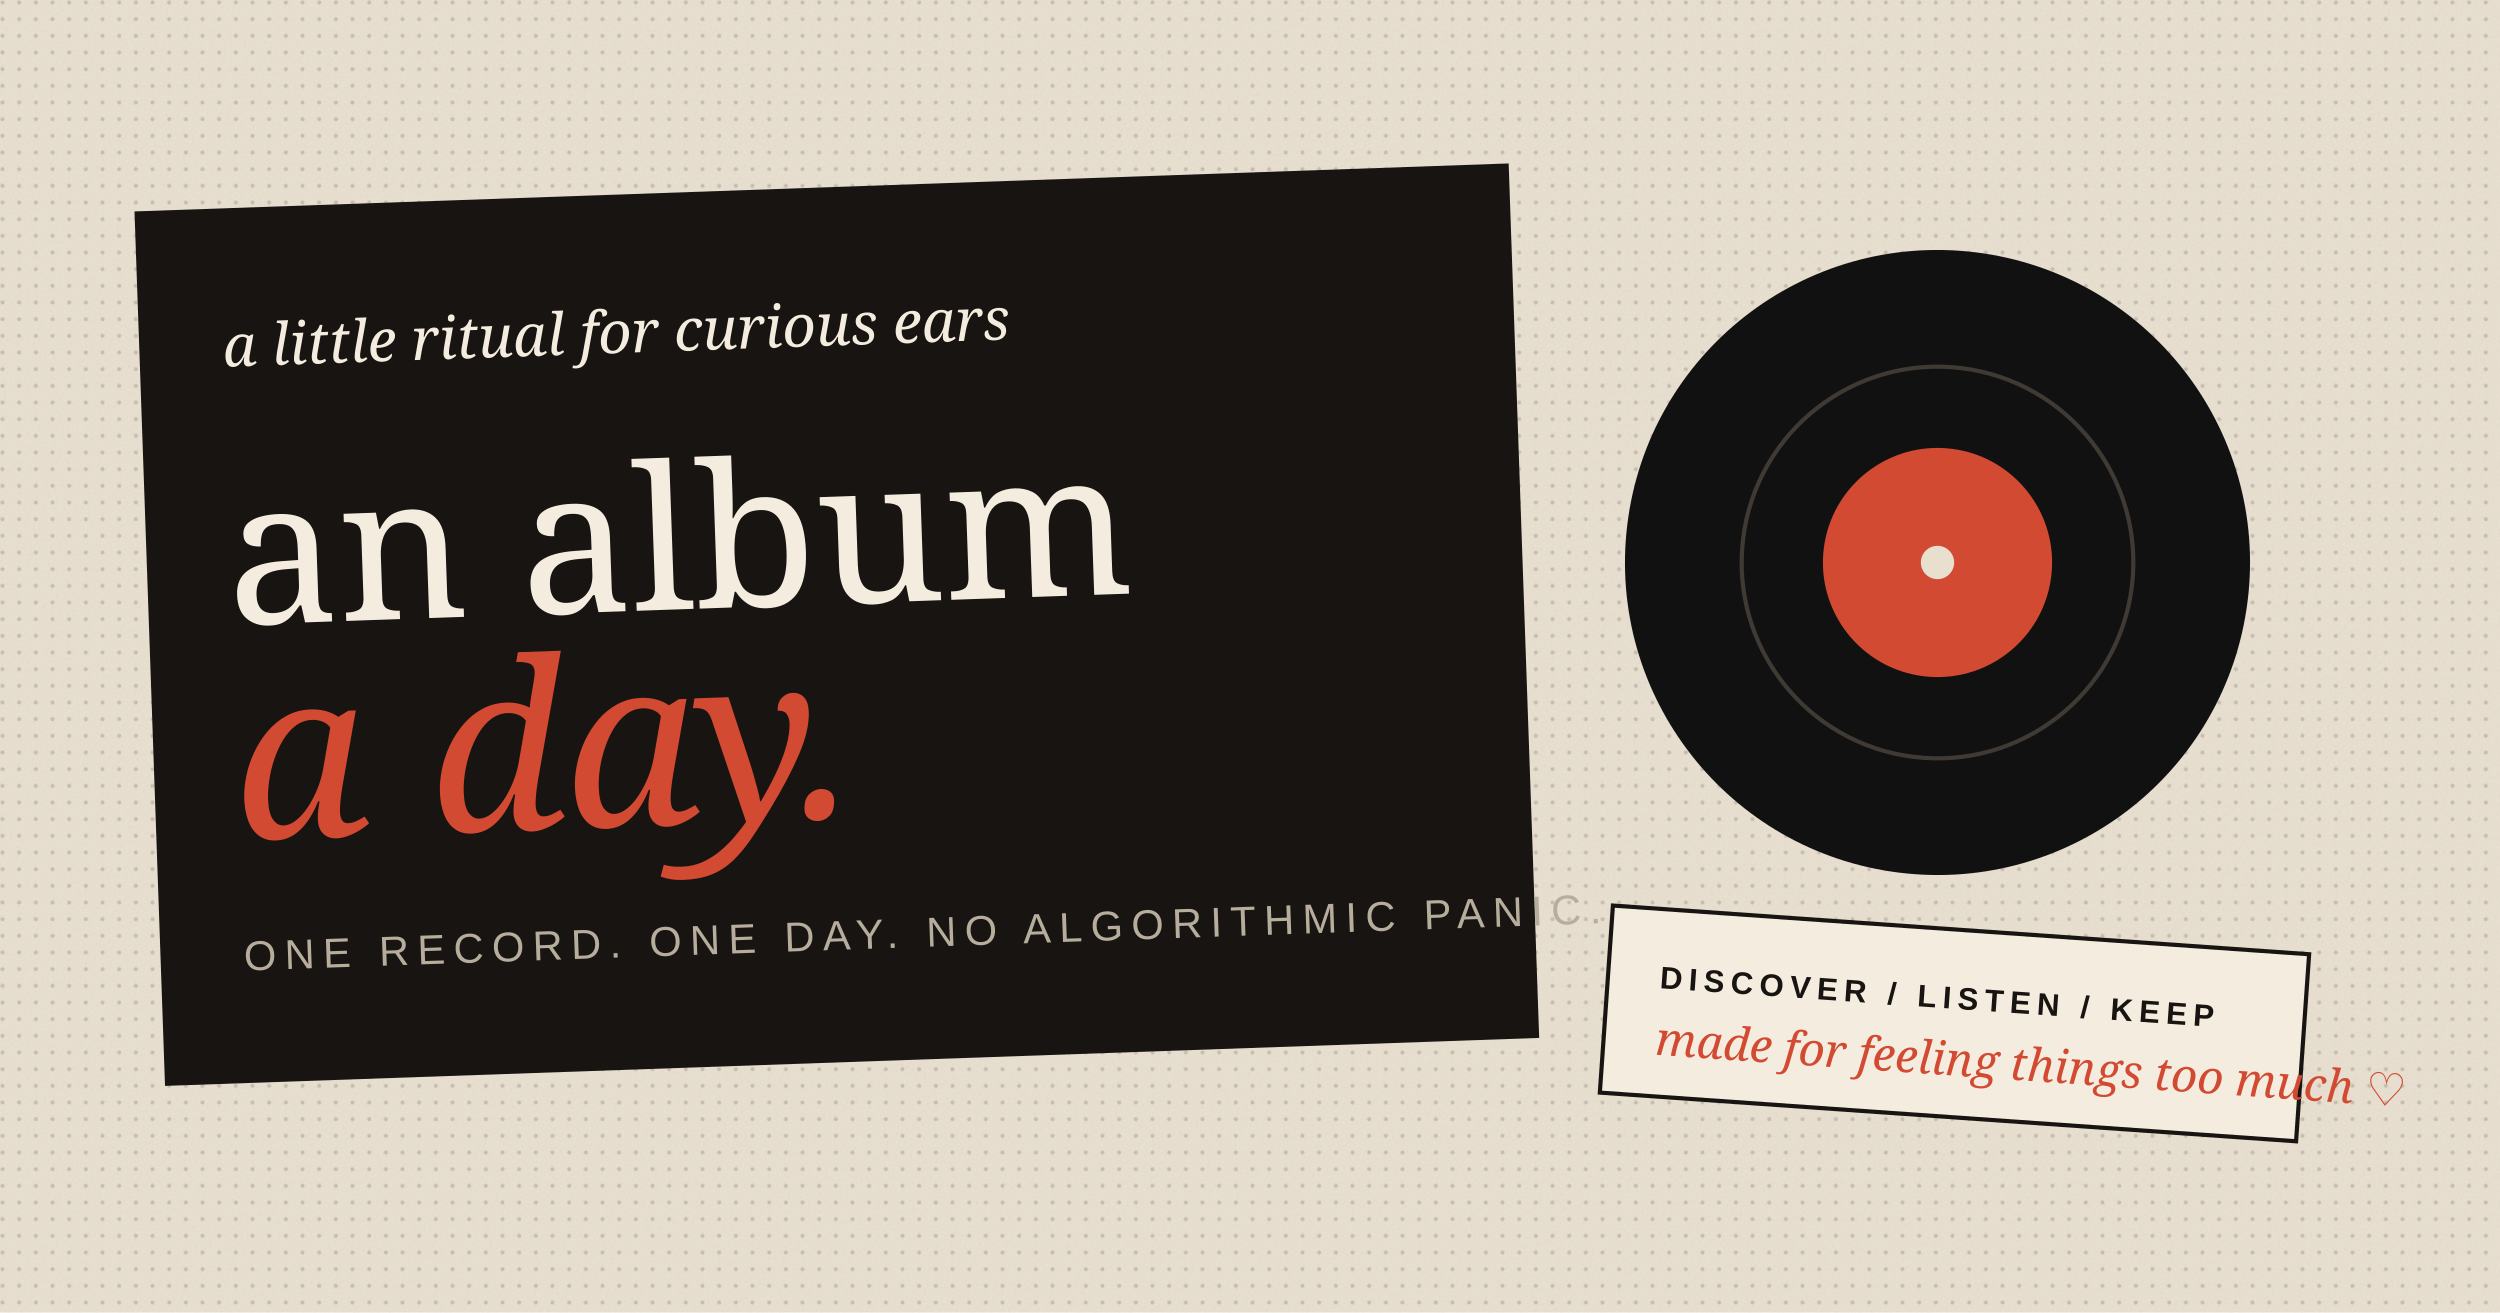
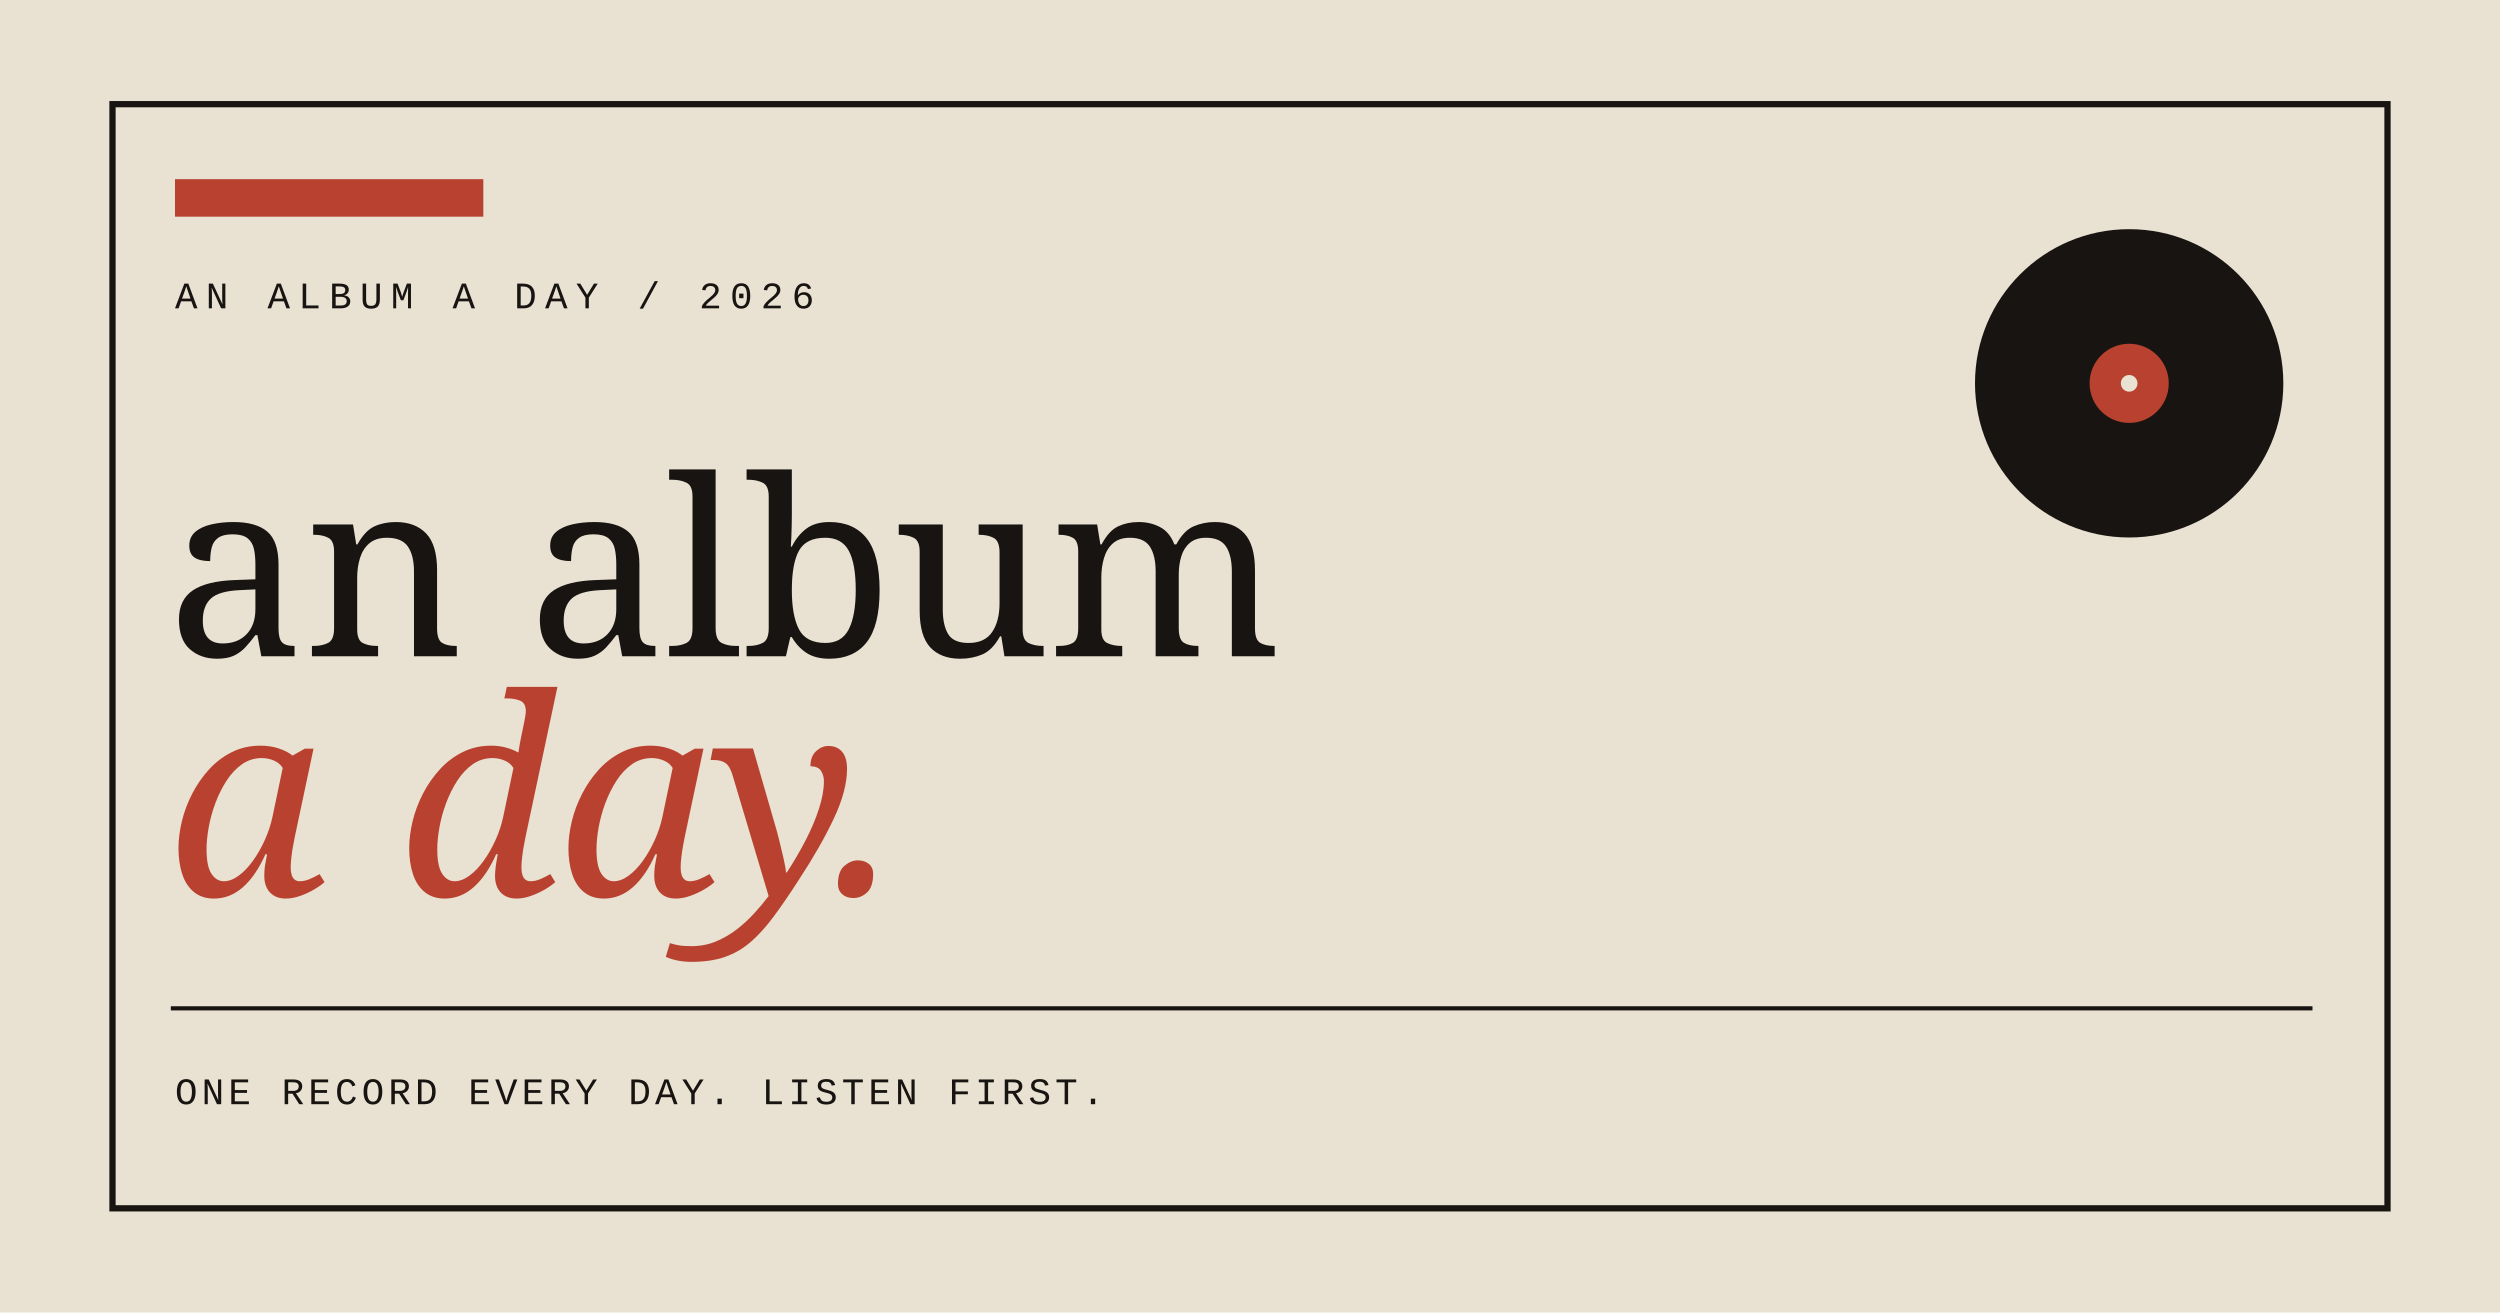
<svg xmlns="http://www.w3.org/2000/svg" width="1200" height="630" viewBox="0 0 1200 630">
-   <defs>
-     <filter id="noise">
-       <feTurbulence type="fractalNoise" baseFrequency=".72" numOctaves="3" stitchTiles="stitch" />
-       <feColorMatrix type="saturate" values="0" />
-       <feComponentTransfer>
-         <feFuncA type="table" tableValues="0 .12" />
-       </feComponentTransfer>
-     </filter>
-     <pattern id="dots" width="8" height="8" patternUnits="userSpaceOnUse">
-       <circle cx="1.2" cy="1.2" r="1" fill="#171411" opacity=".16" />
-     </pattern>
-   </defs>
-   <rect width="1200" height="630" fill="#e8dfcf" />
-   <rect width="1200" height="630" fill="url(#dots)" />
-   <rect x="0" y="0" width="1200" height="630" filter="url(#noise)" opacity=".75" />
-   <g transform="rotate(-2 340 310)">
-     <rect x="72" y="92" width="660" height="420" fill="#171411" />
-     <text x="112" y="168" fill="#f4eddf" font-family="Georgia,serif" font-style="italic" font-size="28">a little ritual for curious ears</text>
-     <text x="110" y="292" fill="#f4eddf" font-family="Georgia,serif" font-size="96">an album</text>
-     <text x="110" y="395" fill="#d34a32" font-family="Georgia,serif" font-style="italic" font-size="112">a day.</text>
-     <text x="112" y="458" fill="#b7ad9d" font-family="Arial,sans-serif" font-size="20" letter-spacing="4">ONE RECORD. ONE DAY. NO ALGORITHMIC PANIC.</text>
-   </g>
-   <g transform="translate(780 120) rotate(7 150 150)">
-     <circle cx="150" cy="150" r="150" fill="#111" />
-     <circle cx="150" cy="150" r="94" fill="none" stroke="#403a34" stroke-width="2" />
-     <circle cx="150" cy="150" r="55" fill="#d34a32" />
-     <circle cx="150" cy="150" r="8" fill="#e8dfcf" />
-   </g>
-   <g transform="rotate(4 920 500)">
-     <rect x="770" y="445" width="335" height="90" fill="#f4eddf" stroke="#171411" stroke-width="2" />
-     <text x="795" y="483" fill="#171411" font-family="Arial,sans-serif" font-size="15" font-weight="700" letter-spacing="3">DISCOVER / LISTEN / KEEP</text>
-     <text x="795" y="515" fill="#d34a32" font-family="Georgia,serif" font-style="italic" font-size="22">made for feeling things too much ♡</text>
-   </g>
+   <rect width="1200" height="630" fill="#e9e1d2" />
+   <rect x="54" y="50" width="1092" height="530" fill="none" stroke="#171411" stroke-width="3" />
+   <rect x="84" y="86" width="148" height="18" fill="#b9412f" />
+   <text x="84" y="148" fill="#171411" font-family="Courier New, monospace" font-size="18" letter-spacing="4">AN ALBUM A DAY / 2026</text>
+   <text x="80" y="315" fill="#171411" font-family="Georgia, serif" font-size="118">an album</text>
+   <text x="80" y="430" fill="#b9412f" font-family="Georgia, serif" font-size="132" font-style="italic">a day.</text>
+   <line x1="82" y1="484" x2="1110" y2="484" stroke="#171411" stroke-width="2" />
+   <text x="84" y="530" fill="#171411" font-family="Courier New, monospace" font-size="18" letter-spacing="2">ONE RECORD EVERY DAY. LISTEN FIRST.</text>
+   <circle cx="1022" cy="184" r="74" fill="#171411" />
+   <circle cx="1022" cy="184" r="19" fill="#b9412f" />
+   <circle cx="1022" cy="184" r="4" fill="#e9e1d2" />
</svg>
